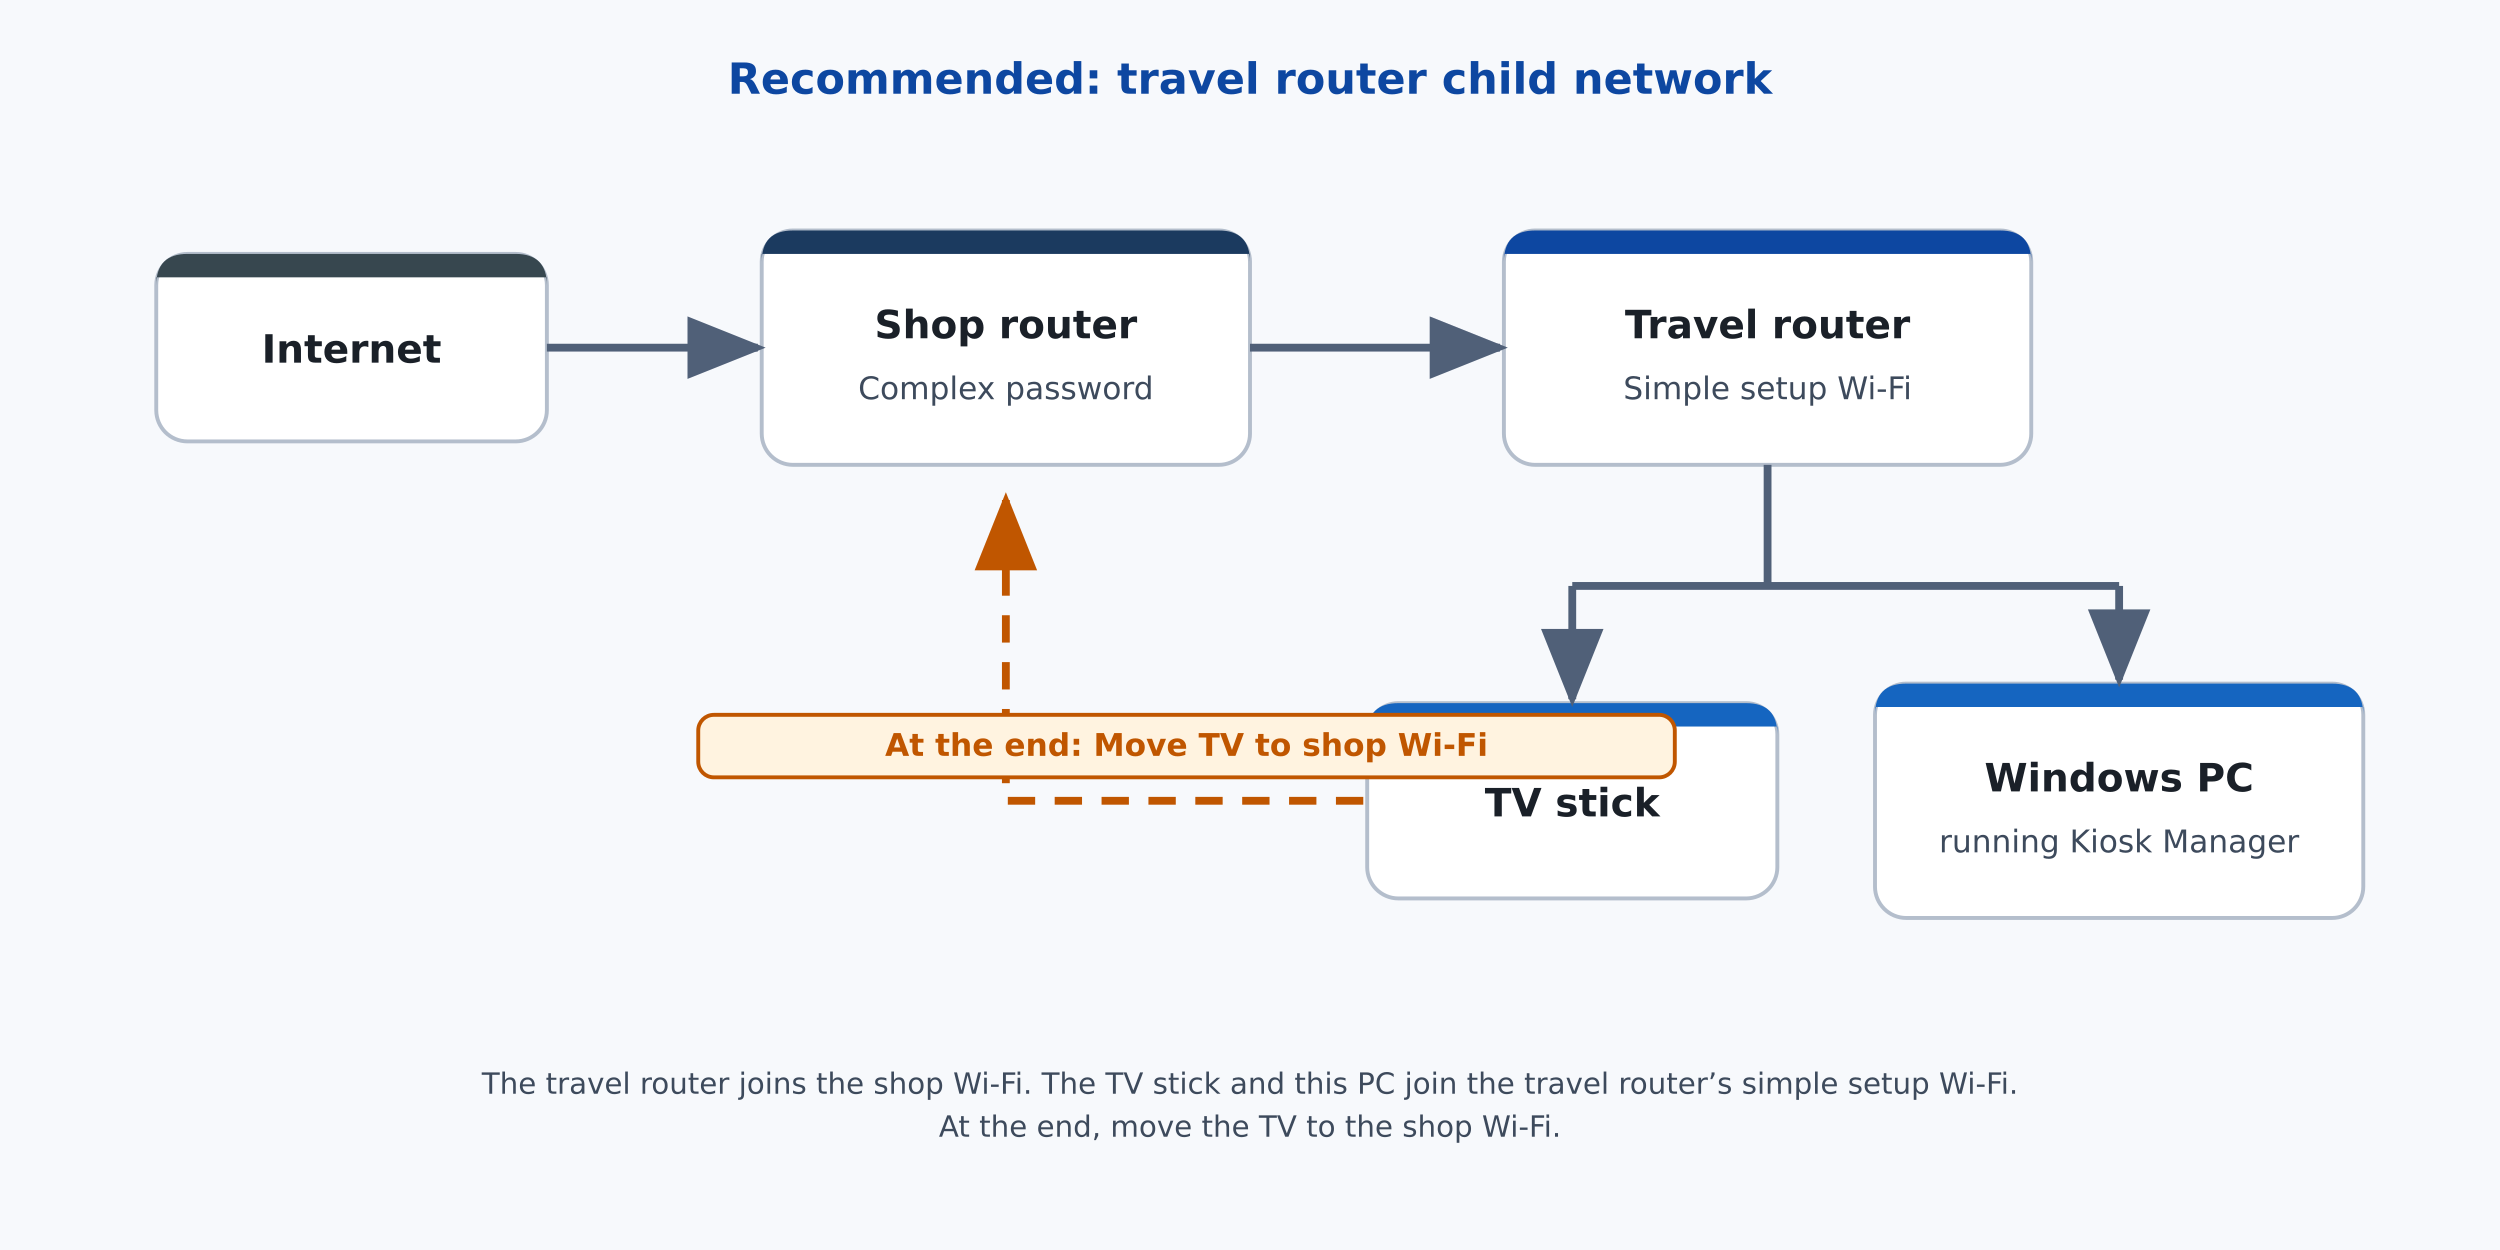
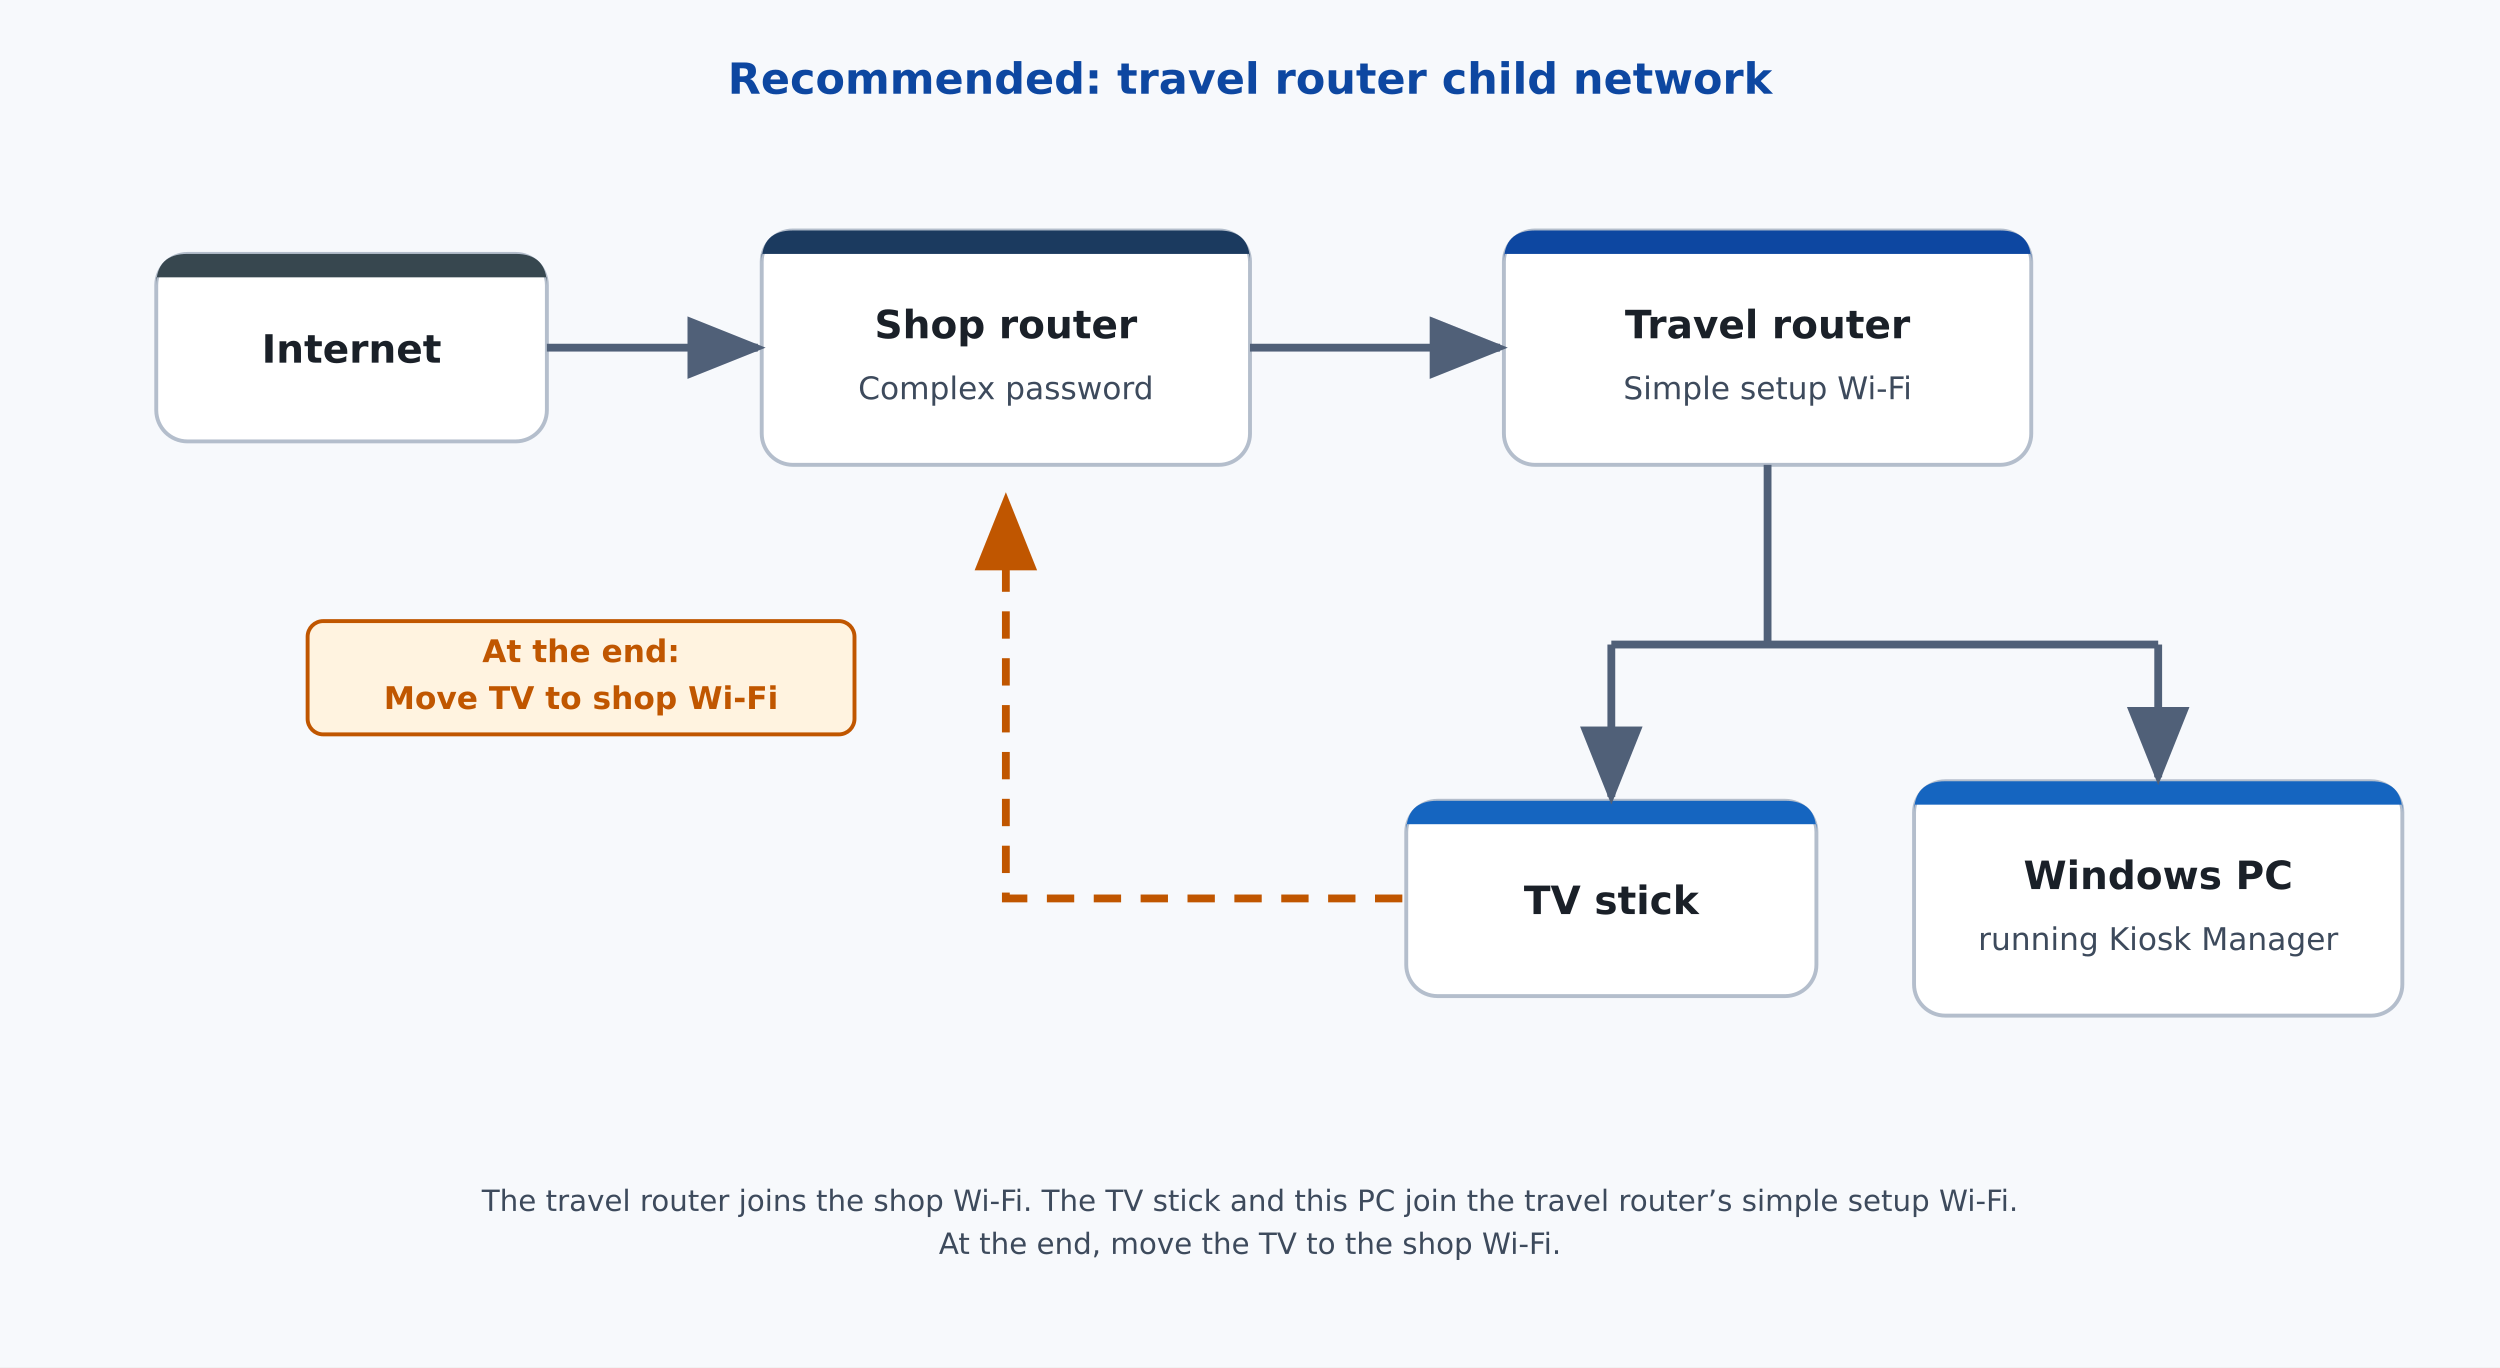
- <svg xmlns="http://www.w3.org/2000/svg" width="1280" height="640" viewBox="0 0 1280 640" role="img" aria-labelledby="title desc">
+ <svg xmlns="http://www.w3.org/2000/svg" width="1280" height="700" viewBox="0 0 1280 700" role="img" aria-labelledby="title desc">
  <defs>
    <marker id="arrowSolid" markerWidth="10" markerHeight="8" refX="9" refY="4" orient="auto">
      <polygon points="0 0, 10 4, 0 8" fill="#506078" />
    </marker>
    <marker id="arrowDash" markerWidth="10" markerHeight="8" refX="9" refY="4" orient="auto">
      <polygon points="0 0, 10 4, 0 8" fill="#c05600" />
    </marker>
  </defs>
-   <rect width="1280" height="640" fill="#f7f9fc" />
+   <rect width="1280" height="700" fill="#f7f9fc" />
  <text x="640.0" y="48" text-anchor="middle" font-family="DejaVu Sans, Segoe UI, Arial, sans-serif" font-size="22" font-weight="700" fill="#0d47a1">Recommended: travel router child network</text>
  <g>
    <rect x="80" y="130" width="200" height="96" rx="16" ry="16" fill="#ffffff" stroke="#b4becc" stroke-width="2" />
    <path d="M96,130 H264 Q280,130 280,146 V142 H80 V146 Q80,130 96,130 Z" fill="#37474f" />
    <text x="180.0" y="185.68" text-anchor="middle" font-family="DejaVu Sans, Segoe UI, Arial, sans-serif" font-size="20" font-weight="700" fill="#1a2028">Internet</text>
  </g>
  <g>
    <rect x="390" y="118" width="250" height="120" rx="16" ry="16" fill="#ffffff" stroke="#b4becc" stroke-width="2" />
    <path d="M406,118 H624 Q640,118 640,134 V130 H390 V134 Q390,118 406,118 Z" fill="#1b3a5f" />
    <text x="515.0" y="173.2" text-anchor="middle" font-family="DejaVu Sans, Segoe UI, Arial, sans-serif" font-size="20" font-weight="700" fill="#1a2028">Shop router</text>
    <text x="515.0" y="204.4" text-anchor="middle" font-family="DejaVu Sans, Segoe UI, Arial, sans-serif" font-size="16" fill="#3d4a5c">Complex password</text>
  </g>
  <g>
    <rect x="770" y="118" width="270" height="120" rx="16" ry="16" fill="#ffffff" stroke="#b4becc" stroke-width="2" />
    <path d="M786,118 H1024 Q1040,118 1040,134 V130 H770 V134 Q770,118 786,118 Z" fill="#0d47a1" />
    <text x="905.0" y="173.2" text-anchor="middle" font-family="DejaVu Sans, Segoe UI, Arial, sans-serif" font-size="20" font-weight="700" fill="#1a2028">Travel router</text>
    <text x="905.0" y="204.4" text-anchor="middle" font-family="DejaVu Sans, Segoe UI, Arial, sans-serif" font-size="16" fill="#3d4a5c">Simple setup Wi-Fi</text>
  </g>
  <g>
-     <rect x="700" y="360" width="210" height="100" rx="16" ry="16" fill="#ffffff" stroke="#b4becc" stroke-width="2" />
-     <path d="M716,360 H894 Q910,360 910,376 V372 H700 V376 Q700,360 716,360 Z" fill="#1565c0" />
-     <text x="805.0" y="418.0" text-anchor="middle" font-family="DejaVu Sans, Segoe UI, Arial, sans-serif" font-size="20" font-weight="700" fill="#1a2028">TV stick</text>
+     <rect x="720" y="410" width="210" height="100" rx="16" ry="16" fill="#ffffff" stroke="#b4becc" stroke-width="2" />
+     <path d="M736,410 H914 Q930,410 930,426 V422 H720 V426 Q720,410 736,410 Z" fill="#1565c0" />
+     <text x="825.0" y="468.0" text-anchor="middle" font-family="DejaVu Sans, Segoe UI, Arial, sans-serif" font-size="20" font-weight="700" fill="#1a2028">TV stick</text>
  </g>
  <g>
-     <rect x="960" y="350" width="250" height="120" rx="16" ry="16" fill="#ffffff" stroke="#b4becc" stroke-width="2" />
-     <path d="M976,350 H1194 Q1210,350 1210,366 V362 H960 V366 Q960,350 976,350 Z" fill="#1565c0" />
-     <text x="1085.0" y="405.2" text-anchor="middle" font-family="DejaVu Sans, Segoe UI, Arial, sans-serif" font-size="20" font-weight="700" fill="#1a2028">Windows PC</text>
-     <text x="1085.0" y="436.4" text-anchor="middle" font-family="DejaVu Sans, Segoe UI, Arial, sans-serif" font-size="16" fill="#3d4a5c">running Kiosk Manager</text>
+     <rect x="980" y="400" width="250" height="120" rx="16" ry="16" fill="#ffffff" stroke="#b4becc" stroke-width="2" />
+     <path d="M996,400 H1214 Q1230,400 1230,416 V412 H980 V416 Q980,400 996,400 Z" fill="#1565c0" />
+     <text x="1105.0" y="455.2" text-anchor="middle" font-family="DejaVu Sans, Segoe UI, Arial, sans-serif" font-size="20" font-weight="700" fill="#1a2028">Windows PC</text>
+     <text x="1105.0" y="486.4" text-anchor="middle" font-family="DejaVu Sans, Segoe UI, Arial, sans-serif" font-size="16" fill="#3d4a5c">running Kiosk Manager</text>
  </g>
  <line x1="280" y1="178.0" x2="388" y2="178.0" stroke="#506078" stroke-width="4" marker-end="url(#arrowSolid)" />
  <line x1="640" y1="178.0" x2="768" y2="178.0" stroke="#506078" stroke-width="4" marker-end="url(#arrowSolid)" />
-   <line x1="905.0" y1="238" x2="905.0" y2="300" stroke="#506078" stroke-width="4" />
-   <line x1="805.0" y1="300" x2="1085.0" y2="300" stroke="#506078" stroke-width="4" />
-   <line x1="805.0" y1="300" x2="805.0" y2="358" stroke="#506078" stroke-width="4" marker-end="url(#arrowSolid)" />
-   <line x1="1085.0" y1="300" x2="1085.0" y2="348" stroke="#506078" stroke-width="4" marker-end="url(#arrowSolid)" />
-   <path d="M 698 410.0 H 515.0 V 256" fill="none" stroke="#c05600" stroke-width="4" stroke-dasharray="14 10" marker-end="url(#arrowDash)" />
-   <rect x="357.5" y="366.0" width="500" height="32" rx="8" fill="#fff3e0" stroke="#c05600" stroke-width="2" />
-   <text x="607.5" y="387.0" text-anchor="middle" font-family="DejaVu Sans, Segoe UI, Arial, sans-serif" font-size="16" font-weight="700" fill="#c05600">At the end: Move TV to shop Wi-Fi</text>
-   <text x="640.0" y="560" text-anchor="middle" font-family="DejaVu Sans, Segoe UI, Arial, sans-serif" font-size="15" fill="#3d4a5c">The travel router joins the shop Wi-Fi. The TV stick and this PC join the travel router’s simple setup Wi-Fi.</text>
-   <text x="640.0" y="582" text-anchor="middle" font-family="DejaVu Sans, Segoe UI, Arial, sans-serif" font-size="15" fill="#3d4a5c">At the end, move the TV to the shop Wi-Fi.</text>
+   <line x1="905.0" y1="238" x2="905.0" y2="330" stroke="#506078" stroke-width="4" />
+   <line x1="825.0" y1="330" x2="1105.0" y2="330" stroke="#506078" stroke-width="4" />
+   <line x1="825.0" y1="330" x2="825.0" y2="408" stroke="#506078" stroke-width="4" marker-end="url(#arrowSolid)" />
+   <line x1="1105.0" y1="330" x2="1105.0" y2="398" stroke="#506078" stroke-width="4" marker-end="url(#arrowSolid)" />
+   <path d="M 718 460.0 H 515.0 V 256" fill="none" stroke="#c05600" stroke-width="4" stroke-dasharray="14 10" marker-end="url(#arrowDash)" />
+   <rect x="157.5" y="318.0" width="280" height="58" rx="8" fill="#fff3e0" stroke="#c05600" stroke-width="2" />
+   <text x="297.5" y="339.0" text-anchor="middle" font-family="DejaVu Sans, Segoe UI, Arial, sans-serif" font-size="16" font-weight="700" fill="#c05600">At the end:</text>
+   <text x="297.5" y="363.0" text-anchor="middle" font-family="DejaVu Sans, Segoe UI, Arial, sans-serif" font-size="16" font-weight="700" fill="#c05600">Move TV to shop Wi-Fi</text>
+   <text x="640.0" y="620" text-anchor="middle" font-family="DejaVu Sans, Segoe UI, Arial, sans-serif" font-size="15" fill="#3d4a5c">The travel router joins the shop Wi-Fi. The TV stick and this PC join the travel router’s simple setup Wi-Fi.</text>
+   <text x="640.0" y="642" text-anchor="middle" font-family="DejaVu Sans, Segoe UI, Arial, sans-serif" font-size="15" fill="#3d4a5c">At the end, move the TV to the shop Wi-Fi.</text>
</svg>
